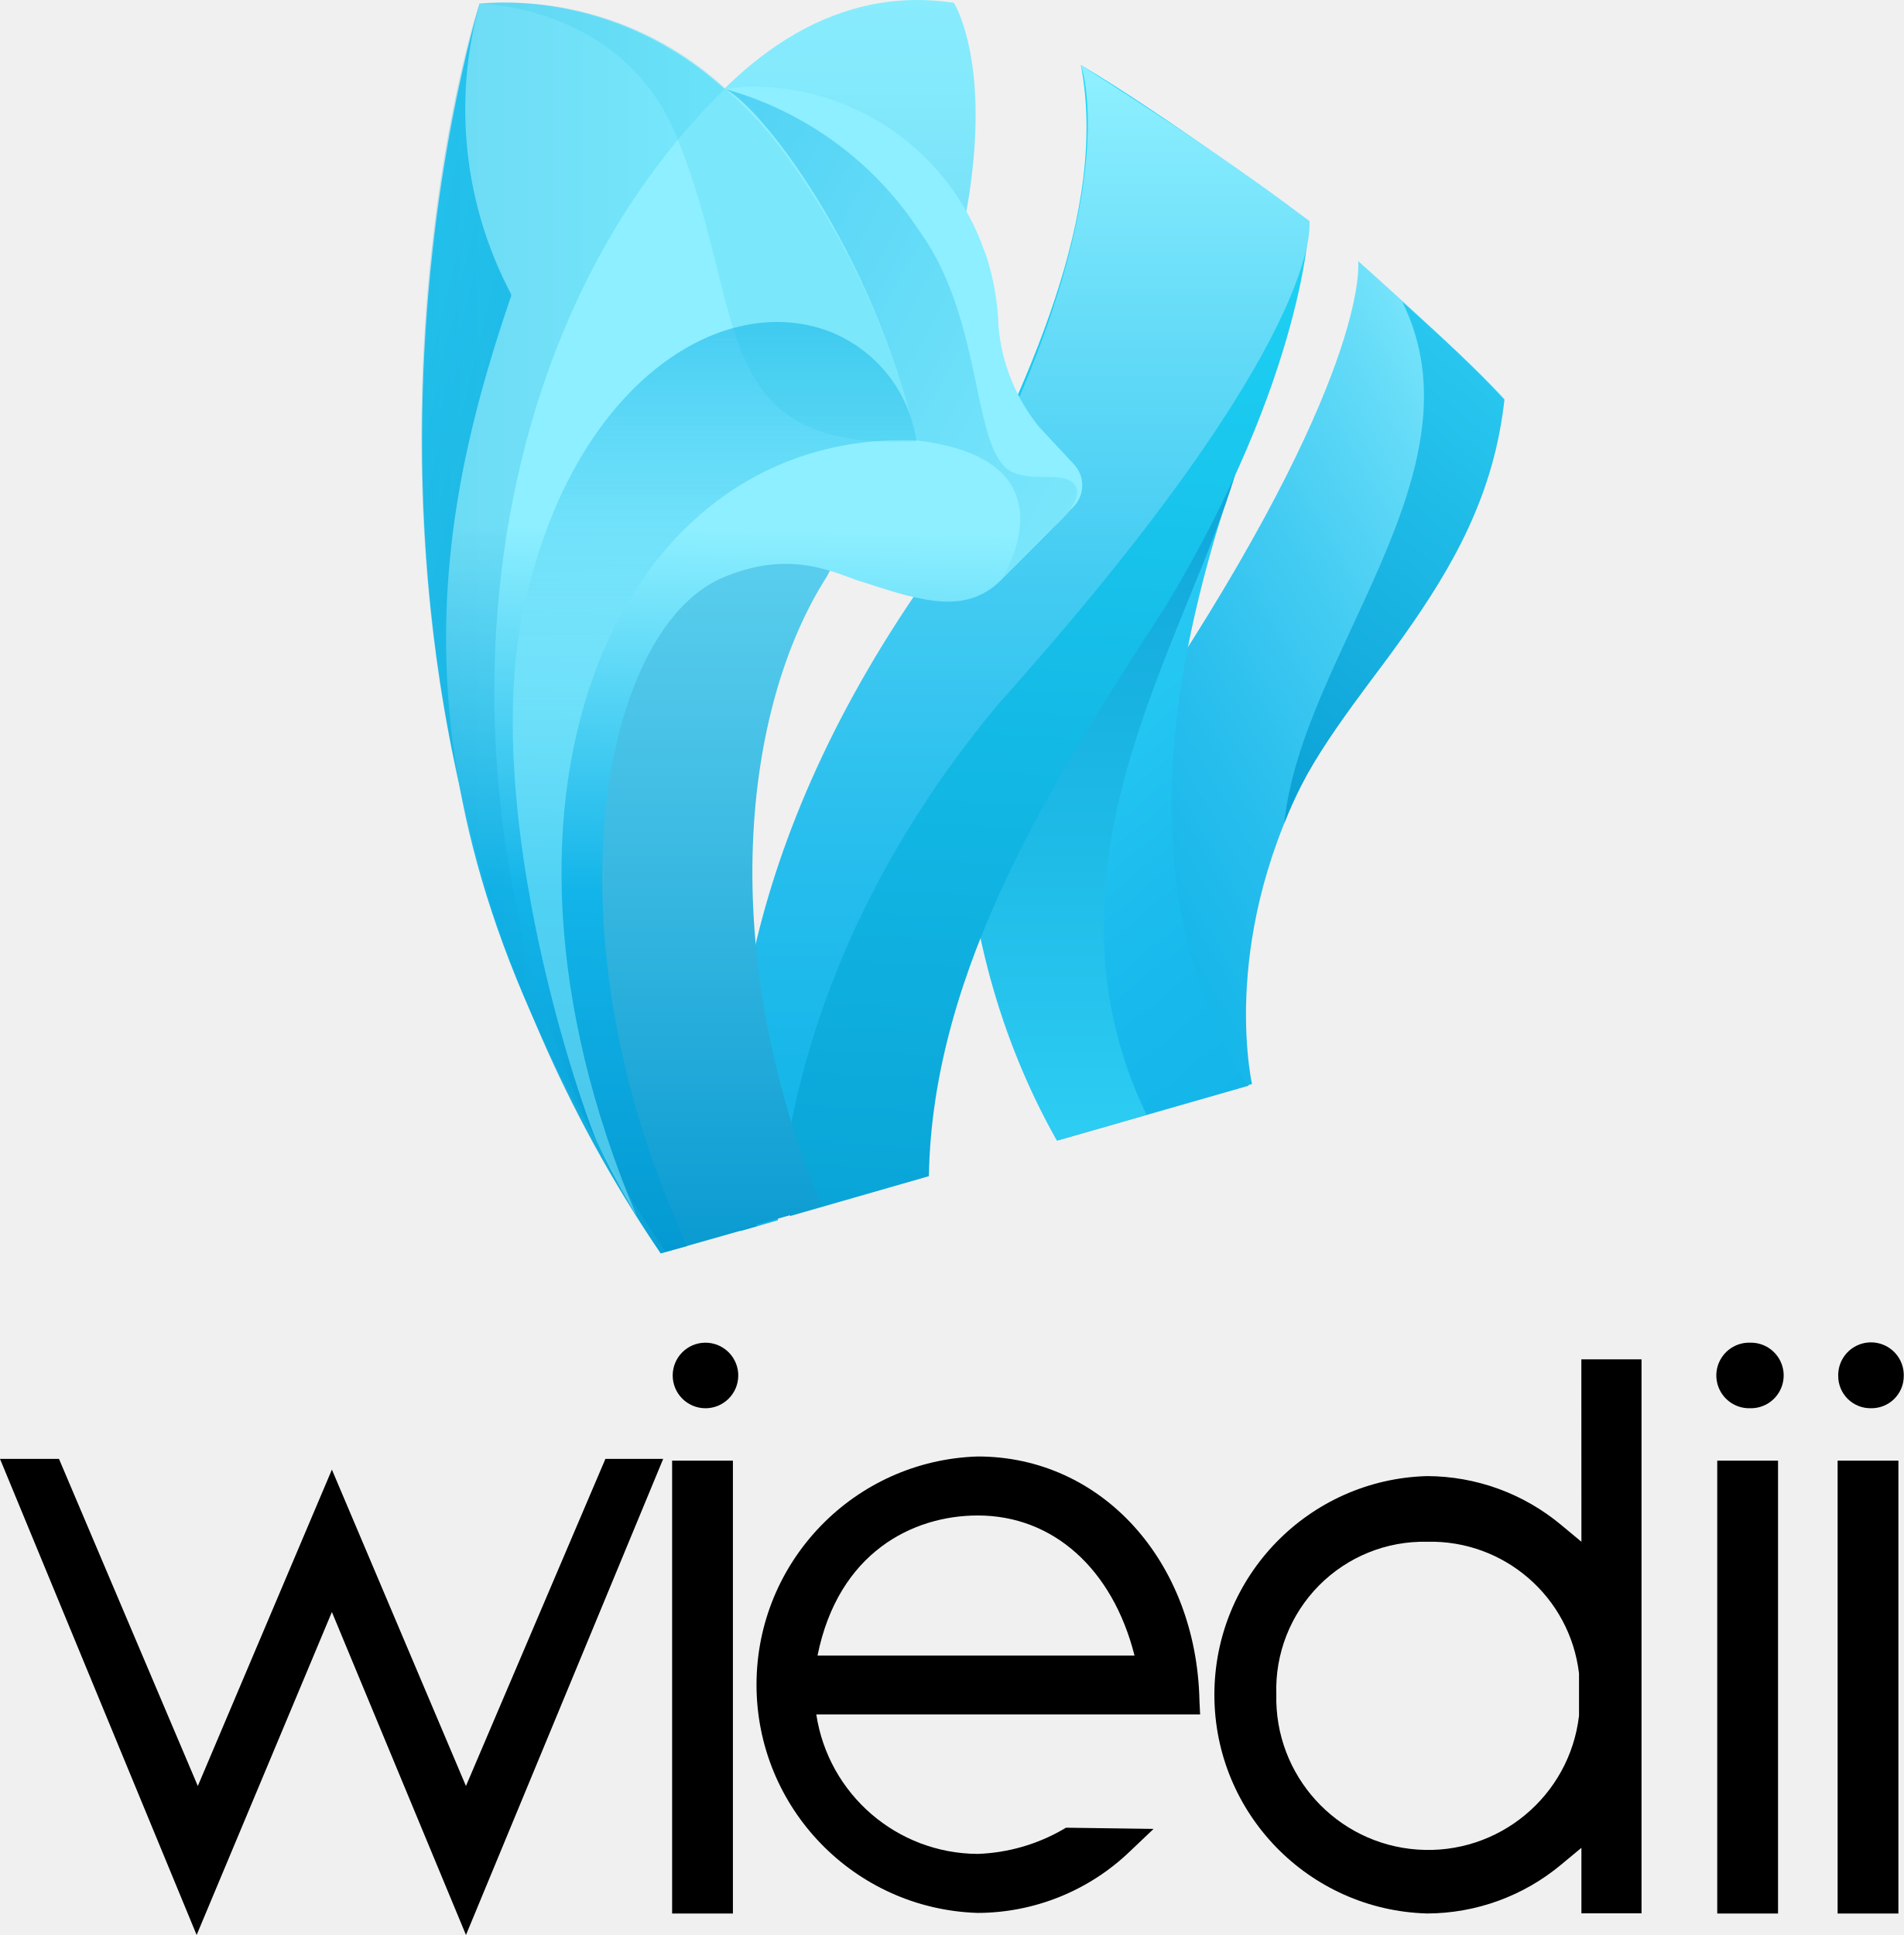
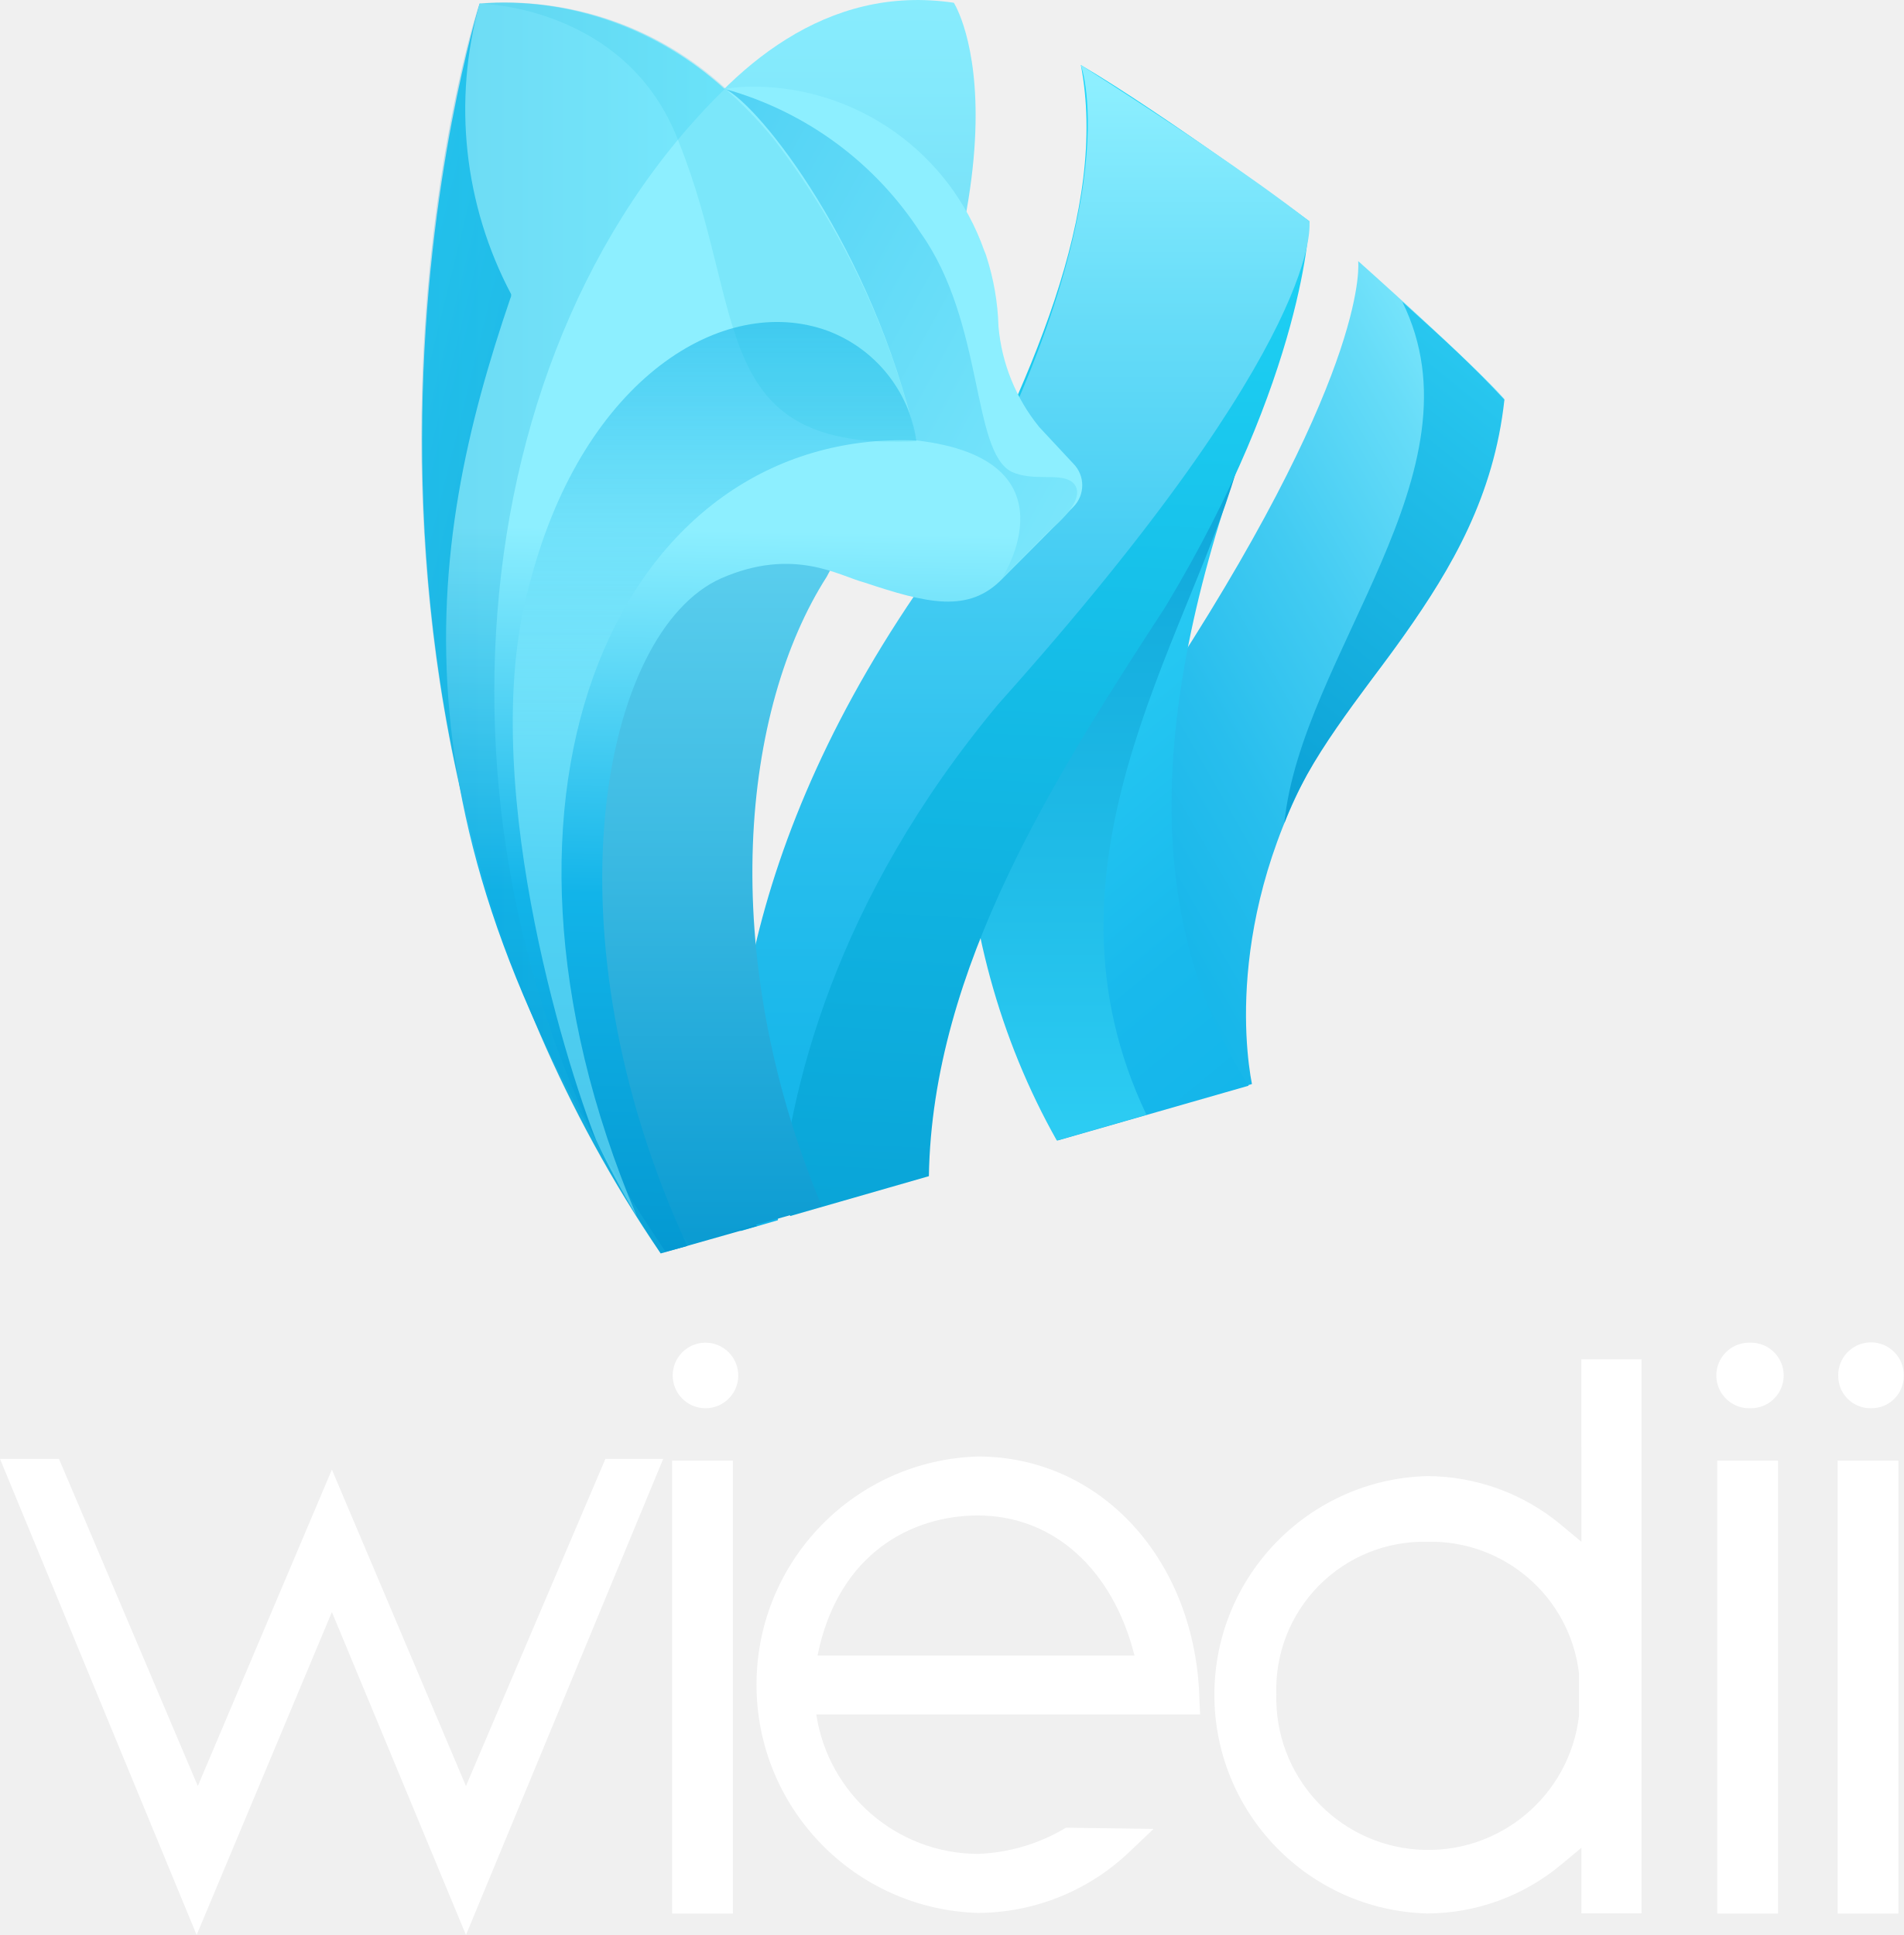
<svg xmlns="http://www.w3.org/2000/svg" xmlns:xlink="http://www.w3.org/1999/xlink" viewBox="0 0 79.329 80.629">
  <defs>
    <style>
      .cls-1 {
-         fill: black;
+         fill: white;
      }

      .cls-2 {
        fill: url(#linear-gradient);
      }

      .cls-3 {
        fill: url(#linear-gradient-2);
      }

      .cls-4 {
        fill: url(#linear-gradient-3);
      }

      .cls-5 {
        fill: url(#linear-gradient-4);
      }

      .cls-6 {
        fill: url(#linear-gradient-5);
      }

      .cls-7 {
        fill: url(#linear-gradient-6);
      }

      .cls-8 {
        fill: url(#linear-gradient-7);
      }

      .cls-9 {
        fill: url(#linear-gradient-8);
      }

      .cls-10 {
        fill: url(#linear-gradient-9);
      }

      .cls-11 {
        fill: url(#linear-gradient-10);
      }

      .cls-12 {
        fill: #12bfdb;
        opacity: 0.15;
      }

      .cls-13 {
        fill: url(#linear-gradient-11);
      }

      .cls-14 {
        opacity: 0.24;
        fill: url(#linear-gradient-12);
      }
    </style>
    <linearGradient id="linear-gradient" x1="0.94" y1="-0.008" x2="0.138" y2="0.921" gradientUnits="objectBoundingBox">
      <stop offset="0" stop-color="#8defff" />
      <stop offset="0.207" stop-color="#66dcf8" />
      <stop offset="0.439" stop-color="#42cbf2" />
      <stop offset="0.655" stop-color="#28beed" />
      <stop offset="0.849" stop-color="#18b7ea" />
      <stop offset="1" stop-color="#12b4e9" />
    </linearGradient>
    <linearGradient id="linear-gradient-2" x1="0.426" y1="0.167" x2="0.728" y2="1.138" gradientUnits="objectBoundingBox">
      <stop offset="0" stop-color="#31d2f7" />
      <stop offset="0.202" stop-color="#27c9f3" />
      <stop offset="0.649" stop-color="#18b9ec" />
      <stop offset="1" stop-color="#12b4e9" />
    </linearGradient>
    <linearGradient id="linear-gradient-3" x1="0.5" y1="1.116" x2="0.5" y2="-0.299" gradientUnits="objectBoundingBox">
      <stop offset="0.001" stop-color="#31d2f7" />
      <stop offset="0.36" stop-color="#1fbbe7" />
      <stop offset="1" stop-color="#0295ce" />
    </linearGradient>
    <linearGradient id="linear-gradient-4" x1="0.515" y1="-0.079" x2="0.479" y2="1.318" gradientUnits="objectBoundingBox">
      <stop offset="0" stop-color="#24ddfc" />
      <stop offset="0.452" stop-color="#14bbe6" />
      <stop offset="1" stop-color="#0295ce" />
    </linearGradient>
    <linearGradient id="linear-gradient-5" x1="0.5" y1="0.01" x2="0.5" y2="1.009" xlink:href="#linear-gradient" />
    <linearGradient id="linear-gradient-6" x1="1.155" y1="0.942" x2="0.054" y2="-0.057" gradientUnits="objectBoundingBox">
      <stop offset="0" stop-color="#0295ce" />
      <stop offset="0.999" stop-color="#31d2f7" />
    </linearGradient>
    <linearGradient id="linear-gradient-7" x1="0.5" y1="-0.086" x2="0.5" y2="1.065" gradientUnits="objectBoundingBox">
      <stop offset="0" stop-color="#8defff" />
      <stop offset="0.134" stop-color="#83e9fc" />
      <stop offset="0.357" stop-color="#6ad8f3" />
      <stop offset="0.642" stop-color="#40bde4" />
      <stop offset="0.975" stop-color="#0698d0" />
      <stop offset="0.999" stop-color="#0295ce" />
    </linearGradient>
    <linearGradient id="linear-gradient-8" x1="0.494" y1="1.053" x2="0.5" y2="0.421" gradientUnits="objectBoundingBox">
      <stop offset="0.006" stop-color="#0295ce" />
      <stop offset="0.53" stop-color="#12b4e9" />
      <stop offset="0.998" stop-color="#8defff" />
    </linearGradient>
    <linearGradient id="linear-gradient-9" x1="-1.647" y1="-1.136" x2="1.468" y2="1.247" gradientUnits="objectBoundingBox">
      <stop offset="0" stop-color="#12b4e9" />
      <stop offset="0.999" stop-color="#8defff" />
    </linearGradient>
    <linearGradient id="linear-gradient-10" x1="0.5" y1="-0.314" x2="0.5" y2="0.466" gradientUnits="objectBoundingBox">
      <stop offset="0.112" stop-color="#12b4e9" />
      <stop offset="1" stop-color="#8defff" stop-opacity="0.502" />
    </linearGradient>
    <linearGradient id="linear-gradient-11" x1="0.78" y1="-0.226" x2="0.221" y2="1.419" gradientUnits="objectBoundingBox">
      <stop offset="0" stop-color="#31d2f7" />
      <stop offset="0.36" stop-color="#1fbbe7" />
      <stop offset="0.999" stop-color="#0295ce" />
    </linearGradient>
    <linearGradient id="linear-gradient-12" x1="0" y1="0.5" x2="0.999" y2="0.5" xlink:href="#linear-gradient-6" />
  </defs>
  <g id="Group_78" data-name="Group 78" transform="translate(-61.299 -54.079)">
    <g id="Group_9" data-name="Group 9" transform="translate(61.299 110.027)">
      <path id="Path_1" data-name="Path 1" class="cls-1" d="M162.016,65.331,156.43,52.147l-5.587,13.184L145.058,51.7H142.6l8.194,19.838,5.636-13.457,5.587,13.457L170.235,51.7h-2.408Z" transform="translate(-142.6 -46.858)" />
      <path id="Path_2" data-name="Path 2" class="cls-1" d="M256.766,32.2a1.366,1.366,0,1,0,1.39,1.39A1.367,1.367,0,0,0,256.766,32.2Z" transform="translate(-227.393 -32.2)" />
      <rect id="Rectangle_1" data-name="Rectangle 1" class="cls-1" width="2.533" height="18.87" transform="translate(28.007 4.916)" />
      <path id="Path_3" data-name="Path 3" class="cls-1" d="M287.973,61.48c-.124-5.81-4.072-10.18-9.236-10.18a9.514,9.514,0,0,0,0,19.019,9.2,9.2,0,0,0,6.331-2.557l.993-.944-3.65-.05-.124.074a7.673,7.673,0,0,1-3.551,1.018,6.839,6.839,0,0,1-6.729-5.81H288Zm-15.915-1.887c.869-4.3,3.973-5.835,6.679-5.835,3.128,0,5.611,2.21,6.53,5.835Z" transform="translate(-237.992 -46.558)" />
      <path id="Path_4" data-name="Path 4" class="cls-1" d="M361.695,42.6l-.844-.7h0a8.754,8.754,0,0,0-5.587-2.036,9.116,9.116,0,0,0,0,18.225,8.754,8.754,0,0,0,5.587-2.036l.844-.7v2.731H364.2V35h-2.508Zm-6.431,0a6.22,6.22,0,0,1,6.331,5.487v1.763a6.329,6.329,0,0,1-12.613-.894A6.154,6.154,0,0,1,355.264,42.6Z" transform="translate(-295.798 -34.305)" />
      <rect id="Rectangle_2" data-name="Rectangle 2" class="cls-1" width="2.533" height="18.87" transform="translate(71.557 4.916)" />
      <path id="Path_5" data-name="Path 5" class="cls-1" d="M432.09,32.2a1.366,1.366,0,1,0,0,2.731,1.366,1.366,0,1,0,0-2.731Z" transform="translate(-359.168 -32.2)" />
      <path id="Path_6" data-name="Path 6" class="cls-1" d="M452.463,34.931a1.341,1.341,0,0,0,1.366-1.341,1.366,1.366,0,1,0-2.731,0A1.341,1.341,0,0,0,452.463,34.931Z" transform="translate(-374.5 -32.2)" />
      <rect id="Rectangle_3" data-name="Rectangle 3" class="cls-1" width="2.533" height="18.87" transform="translate(76.573 4.916)" />
    </g>
    <g id="Group_10" data-name="Group 10" transform="translate(78.857 54.079)">
      <g id="Group_3" data-name="Group 3" transform="translate(0.028 0)">
        <path id="Path_7" data-name="Path 7" class="cls-2" d="M85.55,65.694c-.311-1.592-1.107-8.132,3.7-15.261,6.471-7.821,6.367-11.108,6.817-13.288-1.35-1.523-6.091-5.744-6.091-5.744s.554,4.256-7.648,16.957A29.317,29.317,0,0,0,78.213,67.77C79.39,67.459,84.442,66.005,85.55,65.694Z" transform="translate(-50.968 -20.523)" />
        <path id="Path_8" data-name="Path 8" class="cls-3" d="M76.845,50.88C72.8,62.646,73.592,70.5,77.364,76.488L69.4,78.772c-4.637-8.444-4.879-17.752-1.592-30.972Z" transform="translate(-42.92 -31.248)" />
        <path id="Path_9" data-name="Path 9" class="cls-4" d="M72.784,77.7C67.87,67.387,74.411,58.112,76.522,50.88L67.49,47.8c-3.53,12.008-3.253,22.424,1.557,30.972Z" transform="translate(-42.597 -31.248)" />
        <path id="Path_10" data-name="Path 10" class="cls-5" d="M64.408,14.306s-.138,6.333-5.987,16.057C53.853,37.387,48.7,45.416,48.558,54.1l-5.779,1.661c-1.73-6.229-1.35-13.877,5.952-27.061,4.153-7.752,7.3-14.915,6.16-20.9C58.421,9.876,64.408,14.306,64.408,14.306Z" transform="translate(-27.438 -5.09)" />
        <path id="Path_11" data-name="Path 11" class="cls-6" d="M61.548,14.306s.865,4.672-12.942,20.106c-6.817,8.167-8.79,16.091-9.2,21.524l-1.557.45c-.865-6.091-.277-15.988,8.063-27.65C54.35,13.925,52.031,7.8,52.031,7.8,55.665,10.119,58.987,12.333,61.548,14.306Z" transform="translate(-24.578 -5.09)" />
        <path id="Path_12" data-name="Path 12" class="cls-7" d="M12.571,3.93C9.11,1.3,2.466.4,2.466.4c-.1.45-8.79,28,7.544,52.081l4.014-1.142C2.777,40.161-4.213,20.817,12.571,3.93Z" transform="translate(-0.066 -0.251)" />
        <path id="Path_13" data-name="Path 13" class="cls-8" d="M27.983.084S32.136,6.486,22.688,24c-3.5,5.468-4.637,15.572-.208,26.231l-5.5,1.557C2.306,37.388,12.03,14.376,12.03,14.376,12.065,14.03,17.359-1.508,27.983.084Z" transform="translate(-5.824 0.031)" />
        <g id="Group_2" data-name="Group 2" transform="translate(1.002 0.103)">
          <path id="Path_14" data-name="Path 14" class="cls-9" d="M29.1,19.483l-1.419-1.523a7.689,7.689,0,0,1-1.7-4.187,10.522,10.522,0,0,0-.519-2.976,1.455,1.455,0,0,0-.069-.173h0a10.234,10.234,0,0,0-9.655-6.852,6.758,6.758,0,0,0-1.177.1A13.543,13.543,0,0,0,4.359.312,16.484,16.484,0,0,0,5.674,12.424a.312.312,0,0,1-.035.173C2.075,23.048.276,34.848,12.111,52.324l.9-.242C6.989,39,9.446,26.474,14.43,24.259c3.011-1.315,4.914-.1,5.952.173,2.6.865,4.36,1.315,5.779-.173,0,0,2.076-2.076,2.941-2.976A1.28,1.28,0,0,0,29.1,19.483Z" transform="translate(-2.962 -0.266)" />
        </g>
        <path id="Path_15" data-name="Path 15" class="cls-10" d="M36.6,10.7a14.252,14.252,0,0,1,8.132,5.987c2.665,3.737,2.111,9.136,3.807,9.966.865.381,1.869.069,2.388.346,0,0,1.142.45-.831,2.111-1.523,1.557-1.972,1.972-1.972,1.972s3.218-4.949-3.564-5.744C42.691,17.275,38.053,11.427,36.6,10.7Z" transform="translate(-23.958 -6.987)" />
        <path id="Path_16" data-name="Path 16" class="cls-11" d="M27.808,43.673a5.806,5.806,0,0,0-3.7-4.568c-4.36-1.592-10.139,2.007-12.354,10.312-2.388,8.028,1.453,20.244,2.7,23.393a34.953,34.953,0,0,0,1.7,3.184C8.6,58.138,15.558,43.188,27.808,43.673Z" transform="translate(-7.207 -25.321)" />
        <path id="Path_17" data-name="Path 17" class="cls-12" d="M7,.3s6.16.069,8.305,5.779c2.872,7.163,1.177,12.873,9.9,12.458a32.929,32.929,0,0,0-5.952-12.6C13.783-.706,7,.3,7,.3Z" transform="translate(-4.601 -0.149)" />
        <path id="Path_18" data-name="Path 18" class="cls-13" d="M113.07,40.383c-.865,8.028-7.129,12.112-9.17,17.649.692-6.99,8.409-14.673,4.914-21.732C110.579,37.892,111.79,39,113.07,40.383Z" transform="translate(-67.968 -23.728)" />
      </g>
      <path id="Path_19" data-name="Path 19" class="cls-14" d="M12.657,3.849A13.544,13.544,0,0,0,2.414.32C1.722,2.154-5.822,28.938,9.785,52.158-.216,36.828,1,15.2,12.657,3.849Z" transform="translate(0.013 -0.17)" />
    </g>
  </g>
</svg>
